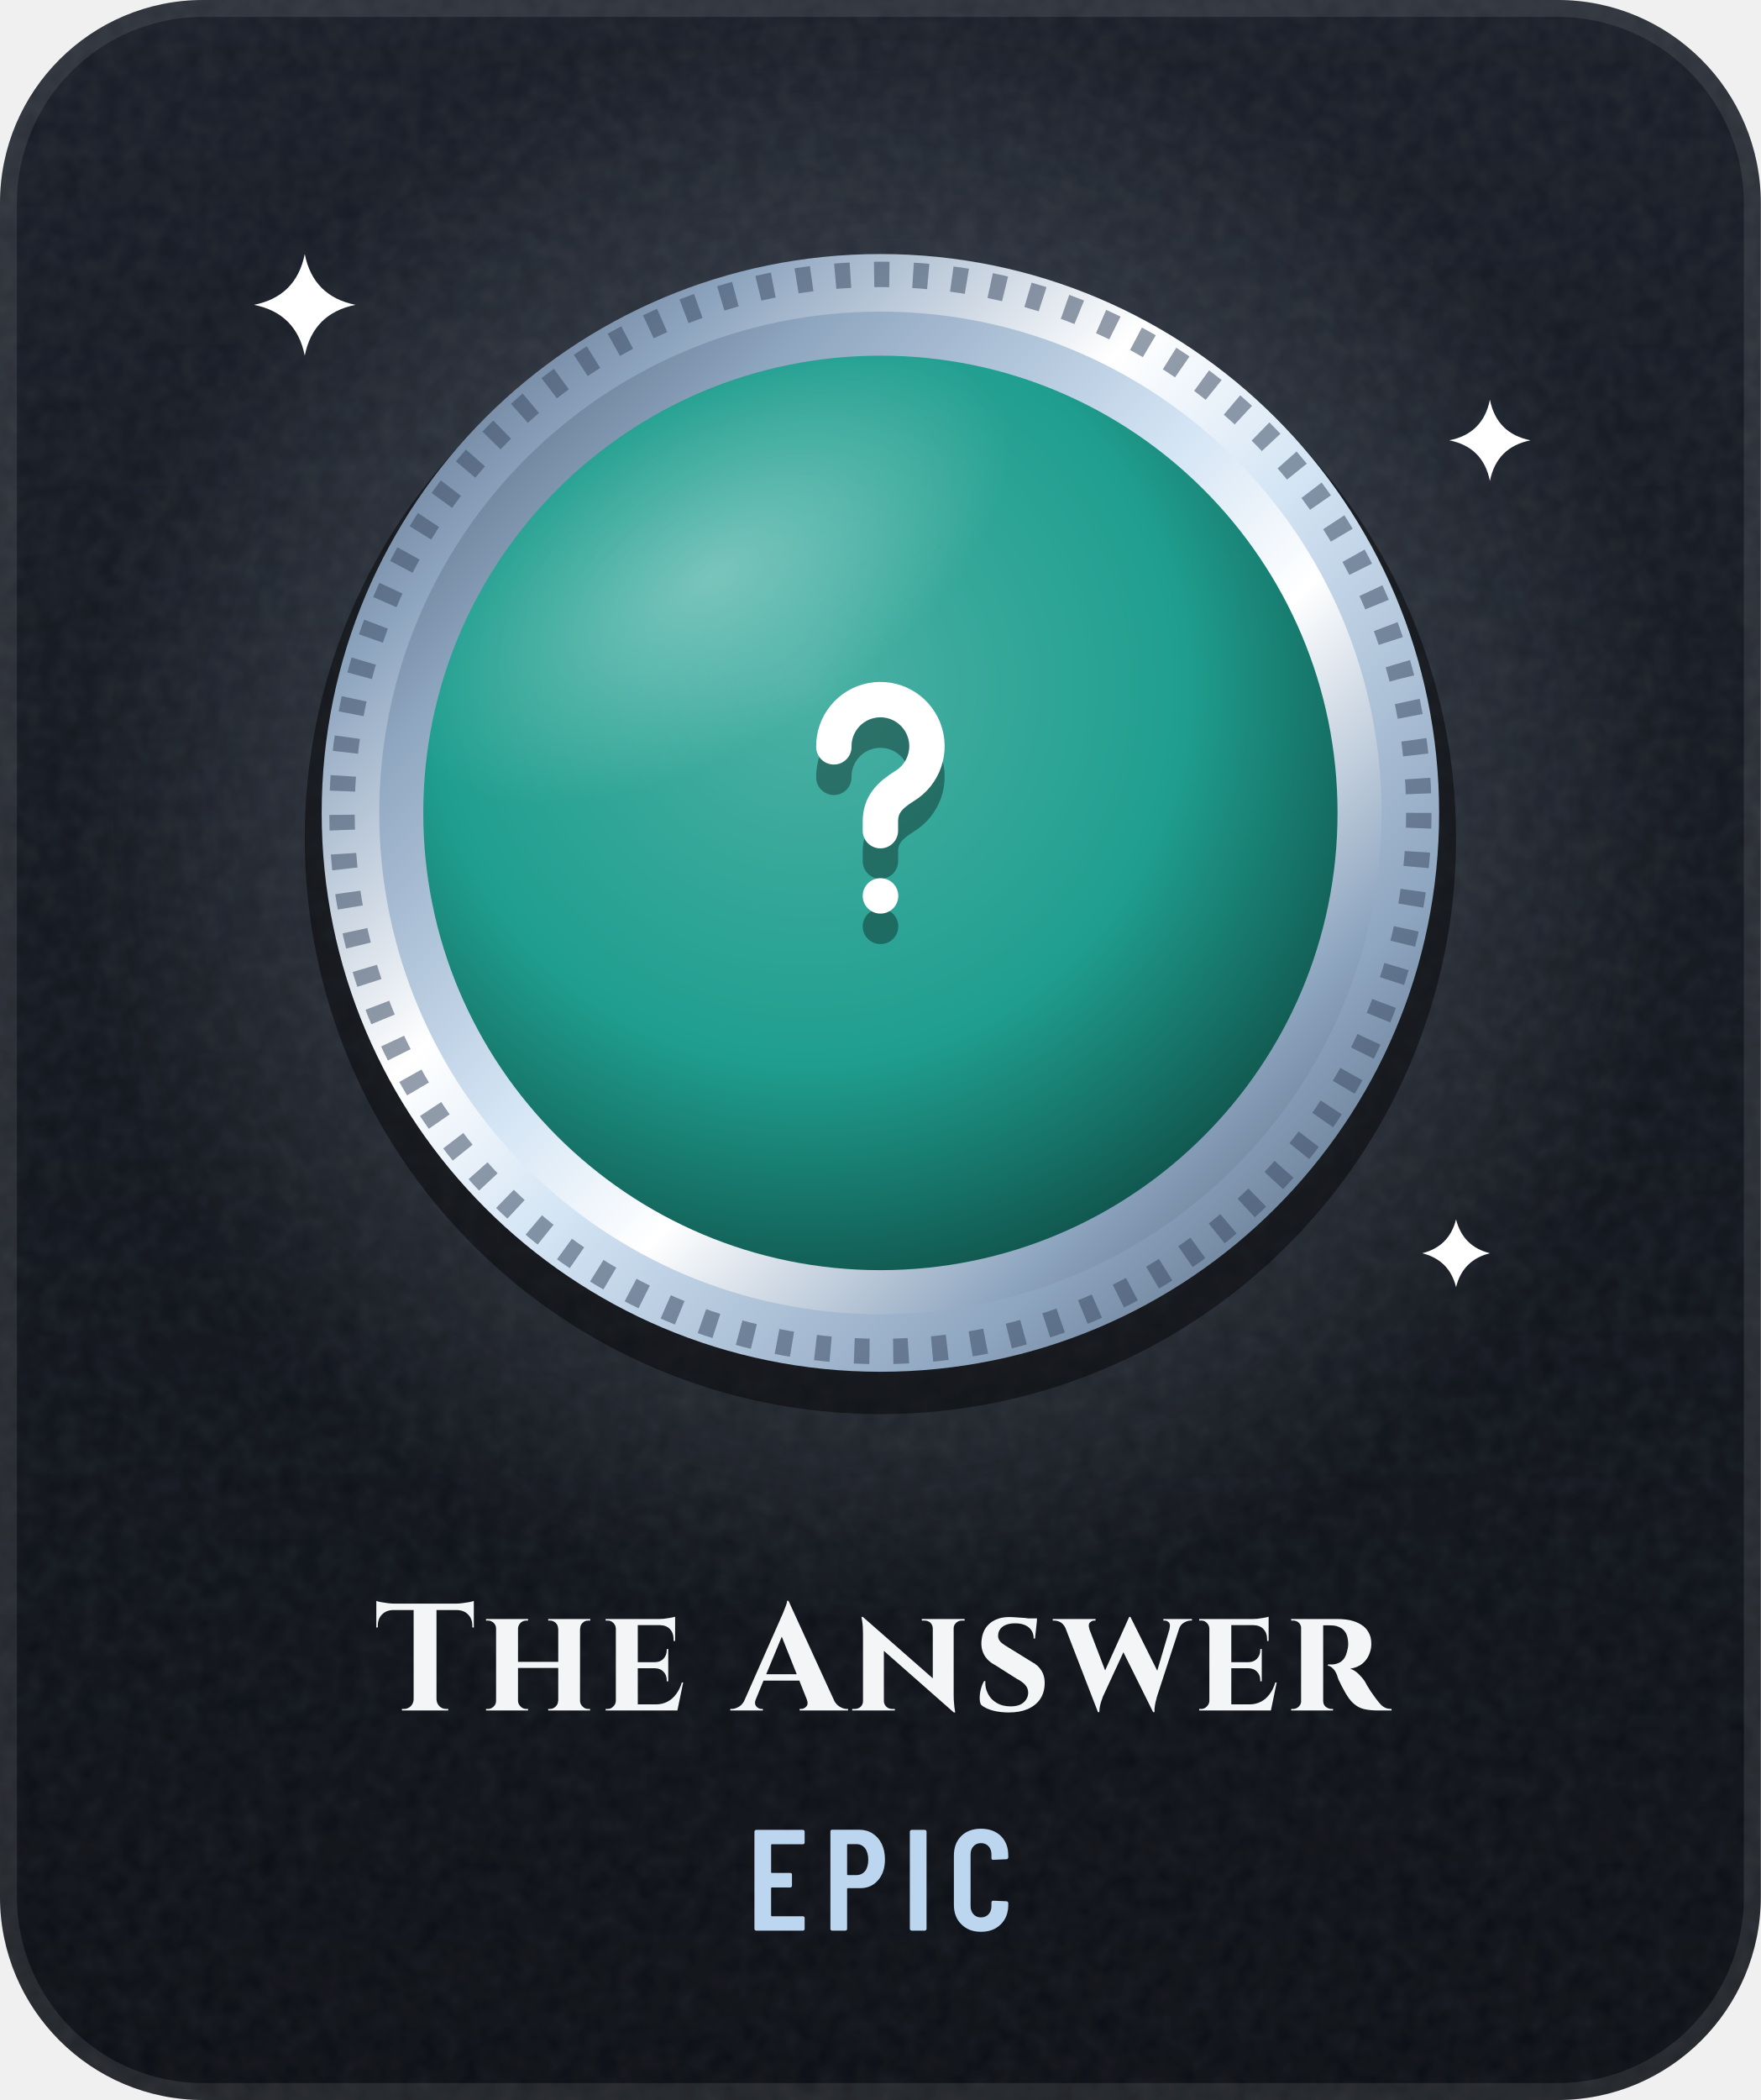
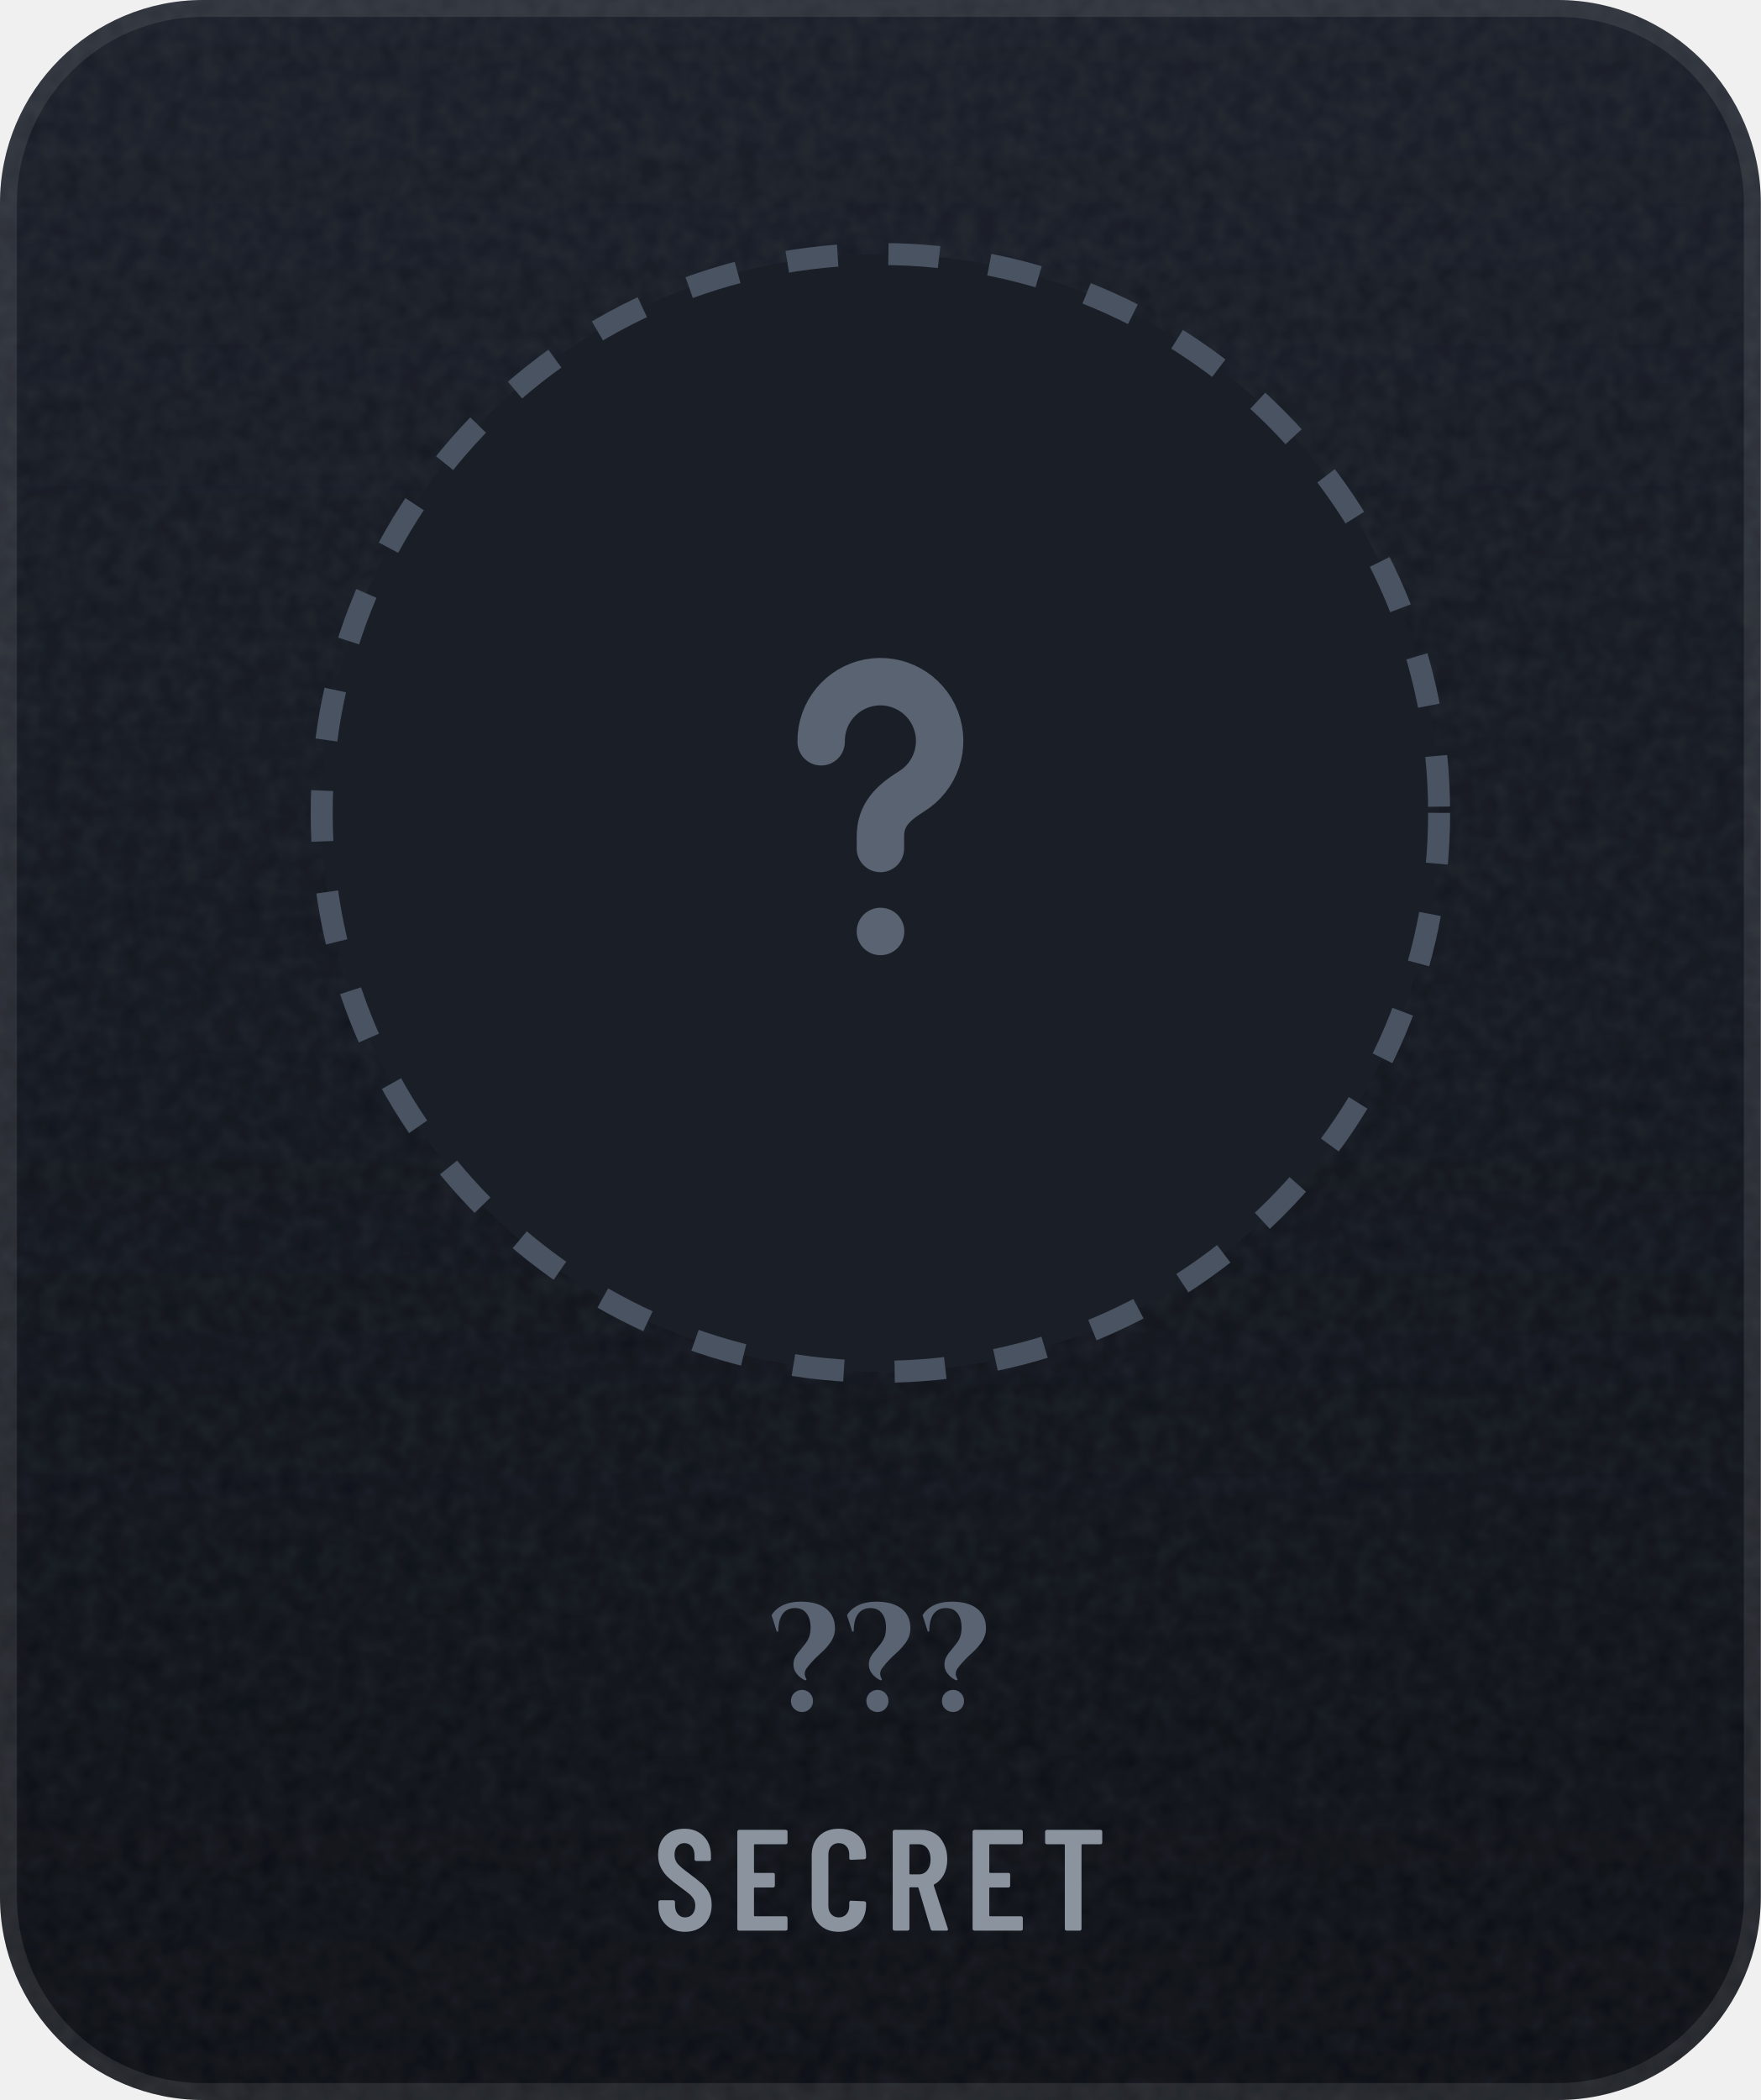
- <svg xmlns="http://www.w3.org/2000/svg" width="104" height="124" viewBox="0 0 104 124" role="img" aria-label="The Answer: earned, Epic">
-   <style>@keyframes tw{0%,100%{opacity:.15;transform:scale(.45)}50%{opacity:1;transform:scale(1)}}.sp{transform-box:fill-box;transform-origin:center;animation:tw 3.4s ease-in-out infinite}@keyframes sh{0%{transform:translateX(-110px)}38%,100%{transform:translateX(200px)}}.sh{animation:sh 6.5s ease-in-out infinite}@keyframes fl{0%,100%{transform:translateY(0)}50%{transform:translateY(-3px)}}.fl{animation:fl 5s ease-in-out infinite}@media (prefers-reduced-motion:reduce){.sp,.fl{animation:none}.sh,.bu{display:none}}</style>
+ <svg xmlns="http://www.w3.org/2000/svg" width="104" height="124" viewBox="0 0 104 124" role="img" aria-label="Secret achievement">
  <defs>
    <linearGradient id="bg" x1="0" y1="0" x2="0" y2="1">
      <stop offset="0" stop-color="#171C26" />
      <stop offset="1" stop-color="#0A0D13" />
    </linearGradient>
    <clipPath id="card">
      <rect width="104" height="124" rx="12" />
    </clipPath>
    <filter id="grain" x="0" y="0" width="100%" height="100%">
      <feTurbulence type="fractalNoise" baseFrequency=".85" numOctaves="2" stitchTiles="stitch" />
      <feColorMatrix values="0 0 0 0 1 0 0 0 0 1 0 0 0 0 1 0 0 0 .07 0" />
    </filter>
    <radialGradient id="glow" cx=".5" cy=".5" r=".5">
-       <stop offset="0" stop-color="#D3E4F4" stop-opacity="0.34" />
-       <stop offset="1" stop-color="#D3E4F4" stop-opacity="0" />
+       <stop offset="0" stop-color="#5A626D" stop-opacity="0" />
+       <stop offset="1" stop-color="#5A626D" stop-opacity="0" />
    </radialGradient>
    <linearGradient id="mh" x1="0" y1="0" x2="1" y2="0">
-       <stop offset="0" stop-color="#3F4F66" />
-       <stop offset="0.2" stop-color="#8FA6C0" />
-       <stop offset="0.4" stop-color="#FFFFFF" />
-       <stop offset="0.54" stop-color="#D3E4F4" />
-       <stop offset="0.78" stop-color="#8FA6C0" />
-       <stop offset="1" stop-color="#3F4F66" />
+       <stop offset="0" stop-color="#252A32" />
+       <stop offset="0.2" stop-color="#3A414B" />
+       <stop offset="0.4" stop-color="#838B96" />
+       <stop offset="0.54" stop-color="#5A626D" />
+       <stop offset="0.78" stop-color="#3A414B" />
+       <stop offset="1" stop-color="#252A32" />
    </linearGradient>
    <linearGradient id="md" x1="0" y1="0" x2="1" y2="1">
-       <stop offset="0" stop-color="#3F4F66" />
-       <stop offset="0.2" stop-color="#8FA6C0" />
-       <stop offset="0.4" stop-color="#FFFFFF" />
-       <stop offset="0.54" stop-color="#D3E4F4" />
-       <stop offset="0.78" stop-color="#8FA6C0" />
-       <stop offset="1" stop-color="#3F4F66" />
+       <stop offset="0" stop-color="#252A32" />
+       <stop offset="0.2" stop-color="#3A414B" />
+       <stop offset="0.4" stop-color="#838B96" />
+       <stop offset="0.54" stop-color="#5A626D" />
+       <stop offset="0.78" stop-color="#3A414B" />
+       <stop offset="1" stop-color="#252A32" />
    </linearGradient>
    <linearGradient id="mdr" x1="1" y1="1" x2="0" y2="0">
-       <stop offset="0" stop-color="#3F4F66" />
-       <stop offset="0.2" stop-color="#8FA6C0" />
-       <stop offset="0.4" stop-color="#FFFFFF" />
-       <stop offset="0.54" stop-color="#D3E4F4" />
-       <stop offset="0.78" stop-color="#8FA6C0" />
-       <stop offset="1" stop-color="#3F4F66" />
+       <stop offset="0" stop-color="#252A32" />
+       <stop offset="0.2" stop-color="#3A414B" />
+       <stop offset="0.4" stop-color="#838B96" />
+       <stop offset="0.54" stop-color="#5A626D" />
+       <stop offset="0.78" stop-color="#3A414B" />
+       <stop offset="1" stop-color="#252A32" />
    </linearGradient>
    <linearGradient id="dia" x1="0" y1="0" x2="1" y2="0">
      <stop offset="0" stop-color="#6CCBFF" />
      <stop offset=".5" stop-color="#C4B2FF" />
      <stop offset="1" stop-color="#F29BDD" />
    </linearGradient>
    <linearGradient id="pb" x1="0" y1="0" x2="1" y2="0">
-       <stop offset="0" stop-color="#6CCBFF" />
-       <stop offset="1" stop-color="#F29BDD" />
+       <stop offset="0" stop-color="#8F5125" />
+       <stop offset="1" stop-color="#F5C69A" />
    </linearGradient>
    <linearGradient id="shg" x1="0" y1="0" x2="1" y2="0">
      <stop offset="0" stop-color="#FFFFFF" stop-opacity="0" />
      <stop offset=".5" stop-color="#FFFFFF" stop-opacity=".6" />
      <stop offset="1" stop-color="#FFFFFF" stop-opacity="0" />
    </linearGradient>
    <radialGradient id="en" cx=".42" cy=".36" r=".75">
-       <stop offset="0" stop-color="#4CB1A5" />
-       <stop offset=".55" stop-color="#1F9E8F" />
-       <stop offset="1" stop-color="#0C3F39" />
+       <stop offset="0" stop-color="#506E70" />
+       <stop offset=".55" stop-color="#244A4C" />
+       <stop offset="1" stop-color="#1B3839" />
    </radialGradient>
    <linearGradient id="ig" gradientUnits="userSpaceOnUse" x1="0" y1="34" x2="0" y2="62">
-       <stop offset="0" stop-color="#FFFFFF" />
-       <stop offset="1" stop-color="#D3E4F4" />
+       <stop offset="0" stop-color="#7D858F" />
+       <stop offset="1" stop-color="#4E5661" />
    </linearGradient>
    <radialGradient id="gl" cx=".5" cy=".5" r=".5">
      <stop offset="0" stop-color="#FFFFFF" stop-opacity=".45" />
      <stop offset="1" stop-color="#FFFFFF" stop-opacity="0" />
    </radialGradient>
    <clipPath id="fc">
      <circle cx="52" cy="48" r="27" />
    </clipPath>
  </defs>
  <g clip-path="url(#card)">
    <rect width="104" height="124" fill="url(#bg)" />
    <rect width="104" height="124" filter="url(#grain)" />
  </g>
  <rect x=".5" y=".5" width="103" height="123" rx="11.5" fill="none" stroke="#FFFFFF" stroke-opacity=".09" />
  <circle cx="52" cy="48" r="48" fill="url(#glow)" />
-   <circle cx="52" cy="49.5" r="34" fill="#000000" fill-opacity=".45" />
-   <circle cx="52" cy="48" r="33" fill="url(#md)" />
-   <circle cx="52" cy="48" r="31.8" fill="none" stroke="#3F4F66" stroke-opacity=".55" stroke-width="1.5" stroke-dasharray=".9 1.4" />
-   <circle cx="52" cy="48" r="29.6" fill="url(#mdr)" />
-   <circle cx="52" cy="48" r="27" fill="url(#en)" />
-   <g transform="translate(38.8 36) scale(1.1)" fill="none" stroke="#000000" stroke-width="1.9" stroke-linecap="round" stroke-linejoin="round" stroke-opacity=".35">
+   <circle cx="52" cy="48" r="33" fill="#1A1F27" stroke="#4A5361" stroke-width="1.3" stroke-dasharray="3 3" />
+   <g transform="translate(35.2 31.2) scale(1.4)" fill="none" stroke="#5A6371" stroke-width="2" stroke-linecap="round" stroke-linejoin="round">
    <path d="M9.5 9a2.5 2.5 0 1 1 3.8 2.1c-.8.5-1.3 1-1.3 1.9v.5" />
    <path d="M12 17h.01" />
  </g>
-   <g transform="translate(38.8 34.2) scale(1.1)" fill="none" stroke="url(#ig)" stroke-width="1.9" stroke-linecap="round" stroke-linejoin="round">
-     <path d="M9.5 9a2.5 2.5 0 1 1 3.8 2.1c-.8.5-1.3 1-1.3 1.9v.5" />
-     <path d="M12 17h.01" />
+   <g transform="translate(45.5 101) scale(0.009 -0.009)" fill="#5A6371">
+     <use href="#s63" x="0" />
+     <use href="#s63" x="495" />
+     <use href="#s63" x="991" />
  </g>
-   <g clip-path="url(#fc)">
-     <ellipse cx="42" cy="34" rx="20" ry="10" transform="rotate(-32 42 34)" fill="url(#gl)" opacity=".7" />
-     <g transform="skewX(-18)">
-       <rect class="sh" x="10" y="10" width="12" height="80" fill="url(#shg)" opacity=".6" />
-     </g>
-   </g>
-   <g transform="translate(18 18)">
-     <path class="sp" style="animation-delay:0s" d="M0 -3Q0.5 -0.5 3 0Q0.5 0.5 0 3Q-0.5 0.5 -3 0Q-0.5 -0.5 0 -3Z" fill="#FFFFFF" />
-   </g>
-   <g transform="translate(88 26)">
-     <path class="sp" style="animation-delay:1.2s" d="M0 -2.4Q0.4 -0.4 2.4 0Q0.4 0.4 0 2.4Q-0.4 0.4 -2.4 0Q-0.4 -0.4 0 -2.4Z" fill="#FFFFFF" />
-   </g>
-   <g transform="translate(86 74)">
-     <path class="sp" style="animation-delay:0.6s" d="M0 -2Q0.4 -0.4 2 0Q0.4 0.4 0 2Q-0.4 0.4 -2 0Q-0.4 -0.4 0 -2Z" fill="#FFFFFF" />
-   </g>
-   <g transform="translate(22.1 101) scale(0.009 -0.009)" fill="#F3F5F7">
-     <use href="#s84" x="0" />
-     <use href="#s104" x="700" />
-     <use href="#s101" x="1485" />
-     <use href="#s65" x="2365" />
-     <use href="#s110" x="3116" />
-     <use href="#s115" x="3928" />
-     <use href="#s119" x="4476" />
-     <use href="#s101" x="5380" />
-     <use href="#s114" x="5977" />
-   </g>
-   <g transform="translate(44.1 114) scale(0.0085 -0.0085)" fill="#BCD6F0">
-     <use href="#m69" x="0" />
-     <use href="#m80" x="529" />
-     <use href="#m73" x="1080" />
-     <use href="#m67" x="1398" />
+   <g transform="translate(38.6 114) scale(0.0085 -0.0085)" fill="#8B949E">
+     <use href="#m83" x="0" />
+     <use href="#m69" x="528" />
+     <use href="#m67" x="1057" />
+     <use href="#m82" x="1608" />
+     <use href="#m69" x="2163" />
+     <use href="#m84" x="2693" />
  </g>
  <defs>
    <path id="m67" d="M42 180V521Q42 607 94 658Q145 708 230 708Q316 708 368 658Q420 607 420 521V509Q420 504 416 500Q413 496 408 496L315 492Q303 492 303 504V529Q303 564 283 586Q263 608 230 608Q198 608 178 586Q158 564 158 529V171Q158 136 178 114Q198 92 230 92Q263 92 283 114Q303 136 303 171V196Q303 201 306 204Q310 208 315 208L408 204Q413 204 416 200Q420 197 420 192V180Q420 95 368 44Q316 -8 230 -8Q145 -8 94 44Q42 95 42 180Z" />
    <path id="m69" d="M391 600H175Q170 600 170 595V406Q170 401 175 401H303Q308 401 312 398Q315 394 315 389V312Q315 307 312 304Q308 300 303 300H175Q170 300 170 295V105Q170 100 175 100H391Q396 100 400 96Q403 93 403 88V12Q403 7 400 4Q396 0 391 0H66Q61 0 58 4Q54 7 54 12V688Q54 693 58 696Q61 700 66 700H391Q396 700 400 696Q403 693 403 688V612Q403 607 400 604Q396 600 391 600Z" />
-     <path id="m73" d="M54 12V688Q54 693 58 696Q61 700 66 700H158Q163 700 166 696Q170 693 170 688V12Q170 7 166 4Q163 0 158 0H66Q61 0 58 4Q54 7 54 12Z" />
-     <path id="m80" d="M432 495Q432 405 384 350Q337 295 259 295H174Q169 295 169 290V12Q169 7 166 4Q162 0 157 0H65Q60 0 56 4Q53 7 53 12V689Q53 694 56 698Q60 701 65 701H253Q306 701 346 675Q387 649 410 602Q432 555 432 495ZM316 492Q316 542 294 572Q271 601 234 601H174Q169 601 169 596V391Q169 386 174 386H234Q271 386 294 414Q316 443 316 492Z" />
-     <path id="s65" d="M354 720 656 60Q671 36 690 25Q714 10 737 10H745V0H427V10H436Q456 10 471 26Q486 43 474 73L425 196H190L138 69Q132 52 136 39Q141 25 153 18Q165 10 177 10H186V0H-28V10H-19Q4 10 29 25Q48 36 62 60L296 589Q299 595 306 612Q314 628 322 649Q331 670 338 690Q345 709 345 720ZM208 238H408L310 484Z" />
-     <path id="s84" d="M654 719V544L644 545V556Q644 603 616 630Q589 658 542 659H409V73Q410 47 428 28Q447 10 473 10H486V0H182V10H195Q221 10 240 28Q258 47 259 73V659H125Q79 658 52 630Q24 603 24 556V545L14 544V719Q24 715 44 711Q65 707 90 704Q115 701 136 701H532Q554 701 578 704Q603 707 624 711Q645 715 654 719Z" />
-     <path id="s101" d="M543 184 505 0H34V10H47Q69 10 84 26Q100 41 101 63V537Q100 560 84 575Q69 590 47 590H34V600H385Q414 600 446 606Q478 611 490 615V456H480V465Q480 509 456 534Q433 559 389 560H245V317H359Q394 318 414 340Q435 363 435 396V403H445V191H435V199Q435 232 414 254Q394 276 359 277H245V40H363Q406 40 440 58Q473 75 497 108Q521 140 534 184Z" />
-     <path id="s104" d="M100 63V537Q100 560 84 575Q68 590 46 590H34V600H310V590H299Q277 590 261 575Q245 560 244 537V319H508V537H507Q507 560 491 575Q475 590 453 590H442V600H718V590H706Q683 590 668 575Q652 560 652 537H651V63Q652 41 668 26Q683 10 706 10H717V0H442V10H453Q475 10 491 26Q507 41 507 63H508V279H244V63Q245 41 261 26Q277 10 299 10H310V0H34V10H46Q68 10 84 26Q100 41 100 63Z" />
-     <path id="s110" d="M91 614 550 211V539Q549 561 534 576Q518 590 495 590H478V600H759V590H742Q720 590 704 576Q687 561 687 539V104Q687 69 690 42Q692 16 695 2L697 -13H688L229 391V61Q230 39 246 24Q262 10 284 10H301V0H21V10H37Q60 10 76 24Q92 39 92 61V500Q92 551 87 583L82 614Z" />
-     <path id="s114" d="M106 0H41V10H53Q75 10 91 26Q103 38 106 54V547Q103 564 91 576Q75 590 54 590H41V600H349Q390 600 429 592Q468 583 499 564Q530 546 548 514Q567 483 567 436Q567 401 552 366Q538 332 508 307Q477 282 428 274Q457 265 484 239Q510 213 525 190Q529 182 539 164Q549 147 564 124Q580 102 597 78Q617 51 632 36Q647 22 663 16Q679 10 700 10V0H616Q562 0 524 8Q487 16 460 38Q432 59 409 96Q400 109 390 128Q380 146 370 165Q360 184 352 202Q345 220 342 232Q329 264 312 278Q296 293 282 293V302H307Q328 302 348 310Q369 317 386 338Q403 360 411 402Q413 408 414 419Q416 430 415 444Q413 481 402 504Q390 526 373 538Q356 549 338 554Q321 558 308 558Q289 559 274 559Q259 558 251 559V63Q251 38 268 24Q286 10 306 10H316V0Z" />
-     <path id="s115" d="M238 613Q258 613 286 611Q315 609 343 607Q356 605 367 604H422L421 594Q422 594 422 594L409 472H400Q400 518 368 545Q336 572 276 572Q228 572 198 551Q169 530 167 495Q165 477 174 462Q182 448 198 437Q213 426 232 415L389 318Q429 298 452 260Q475 222 472 168Q469 112 440 71Q410 30 358 8Q307 -13 237 -13Q194 -13 157 -6Q120 1 94 13Q67 25 53 40Q45 60 46 88Q47 117 55 146Q63 174 75 193H83Q80 148 100 110Q119 72 157 50Q195 27 248 27Q306 27 335 54Q364 81 364 117Q364 144 346 166Q329 187 289 208L147 298Q97 324 74 367Q52 410 58 461Q63 509 86 543Q110 577 149 595Q188 613 238 613Z" />
-     <path id="s119" d="M487 614 663 261 744 535H743Q751 564 740 577Q728 590 711 590H703V600H891V590H884Q861 590 838 576Q815 563 806 535L661 90L657 74Q652 58 648 34Q644 11 645 -11H636L441 382L306 90L301 75Q295 60 289 37Q283 14 283 -11H274L61 540Q50 564 31 577Q10 590 -15 590H-23V600H258V590H250Q234 590 221 577Q208 564 218 535H217L321 263L479 614Z" />
+     <path id="m82" d="M318 10 233 297Q231 301 228 301H175Q170 301 170 296V12Q170 7 166 4Q163 0 158 0H66Q61 0 58 4Q54 7 54 12V688Q54 693 58 696Q61 700 66 700H254Q307 700 348 674Q388 649 410 602Q433 556 433 496Q433 434 409 389Q385 344 342 321Q338 320 339 315L437 14Q438 12 438 9Q438 0 427 0H331Q321 0 318 10ZM170 595V396Q170 391 175 391H236Q272 391 294 419Q317 447 317 495Q317 543 294 572Q272 600 236 600H175Q170 600 170 595Z" />
+     <path id="m83" d="M34 173V199Q34 204 38 208Q41 211 46 211H137Q142 211 146 208Q149 204 149 199V179Q149 140 168 116Q188 92 219 92Q250 92 270 114Q290 137 290 174Q290 200 279 219Q268 238 248 255Q228 272 184 304Q134 340 104 368Q73 396 52 436Q32 475 32 527Q32 610 82 659Q132 708 214 708Q297 708 348 656Q399 605 399 520V496Q399 491 396 488Q392 484 387 484H297Q292 484 288 488Q285 491 285 496V522Q285 561 266 584Q246 608 214 608Q184 608 165 586Q146 565 146 527Q146 491 166 466Q187 441 247 397Q308 352 339 324Q370 295 387 261Q404 227 404 180Q404 95 353 44Q302 -8 219 -8Q136 -8 85 42Q34 92 34 173Z" />
+     <path id="m84" d="M425 688V612Q425 607 422 604Q418 600 413 600H286Q281 600 281 595V12Q281 7 278 4Q274 0 269 0H177Q172 0 168 4Q165 7 165 12V595Q165 600 160 600H40Q35 600 32 604Q28 607 28 612V688Q28 693 32 696Q35 700 40 700H413Q418 700 422 696Q425 693 425 688Z" />
+     <path id="s63" d="M8 625Q31 665 81 690Q131 714 200 714Q308 714 366 668Q424 622 424 540Q424 508 414 484Q405 459 388 438Q372 416 352 396Q331 376 308 355Q286 334 265 310Q251 294 240 279Q228 264 226 246Q224 227 238 203L230 197Q194 213 172 242Q149 271 152 310Q154 337 166 356Q177 376 194 394Q210 413 226 434Q243 454 254 481Q264 508 264 545Q263 606 236 639Q210 672 161 672Q110 672 81 634Q52 595 52 518H42ZM208 -10Q178 -10 156 11Q135 32 135 62Q135 93 156 114Q178 135 208 135Q238 135 259 114Q280 93 280 62Q280 32 259 11Q238 -10 208 -10Z" />
  </defs>
</svg>
